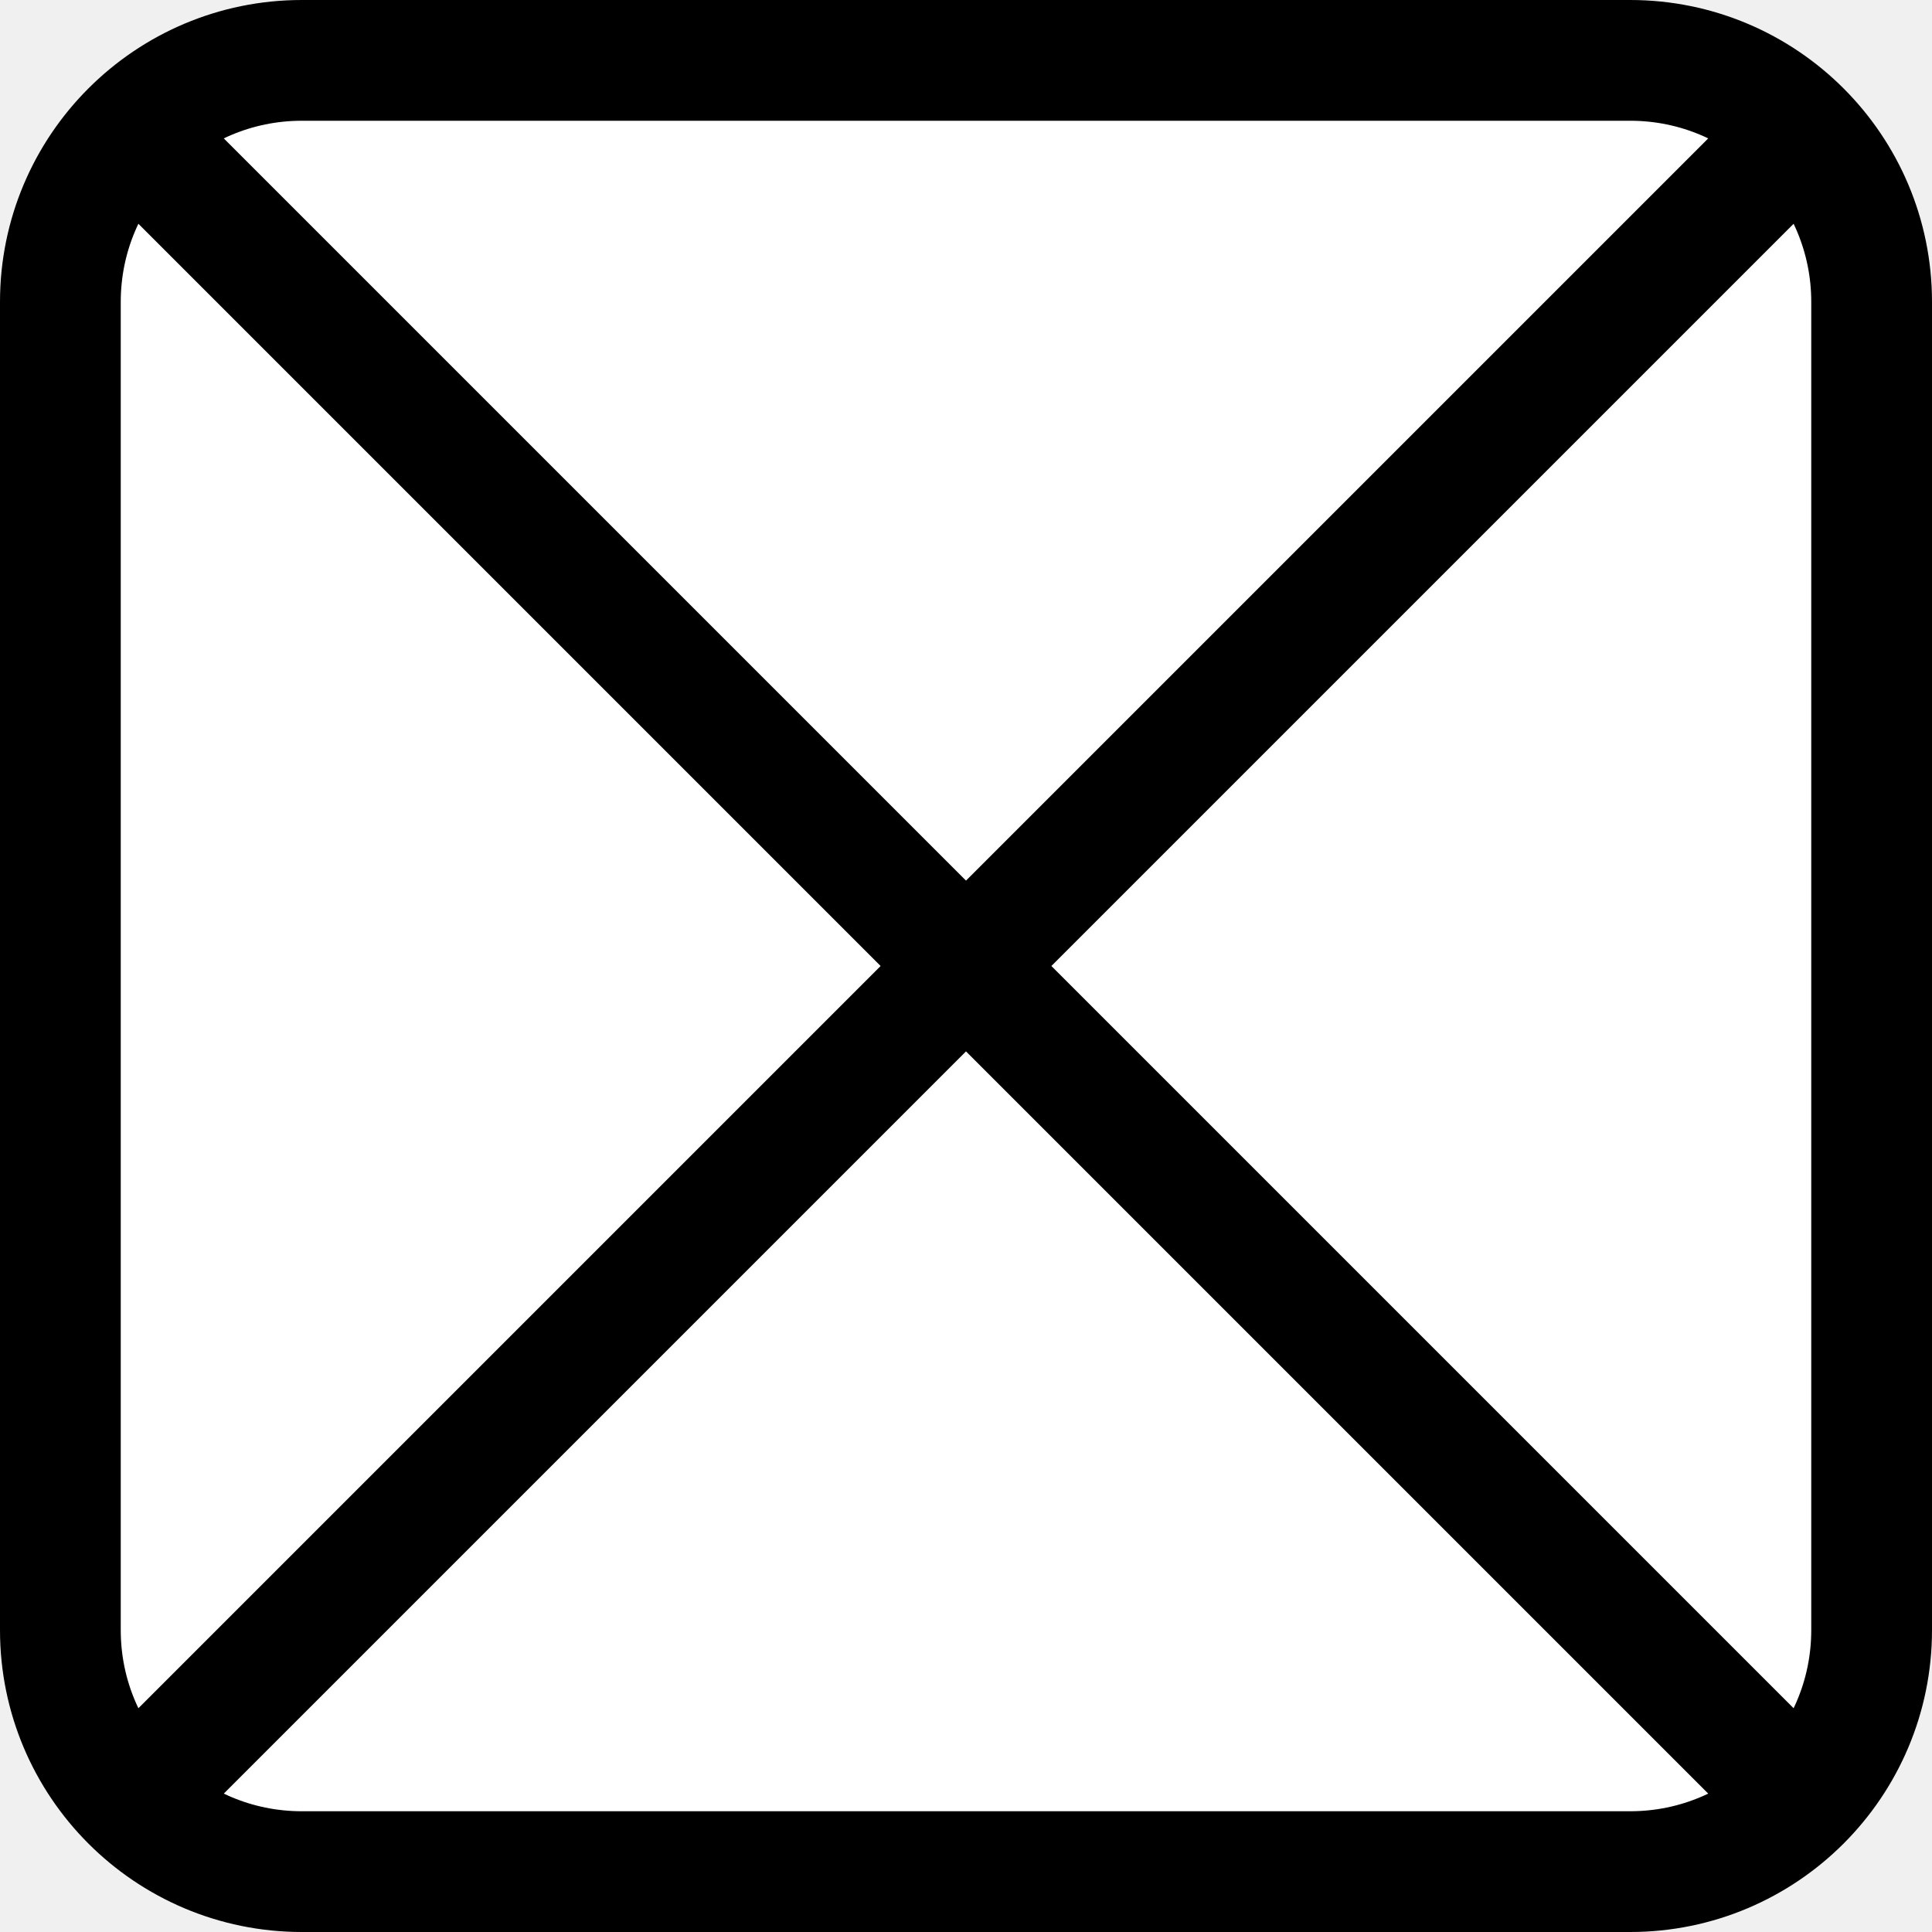
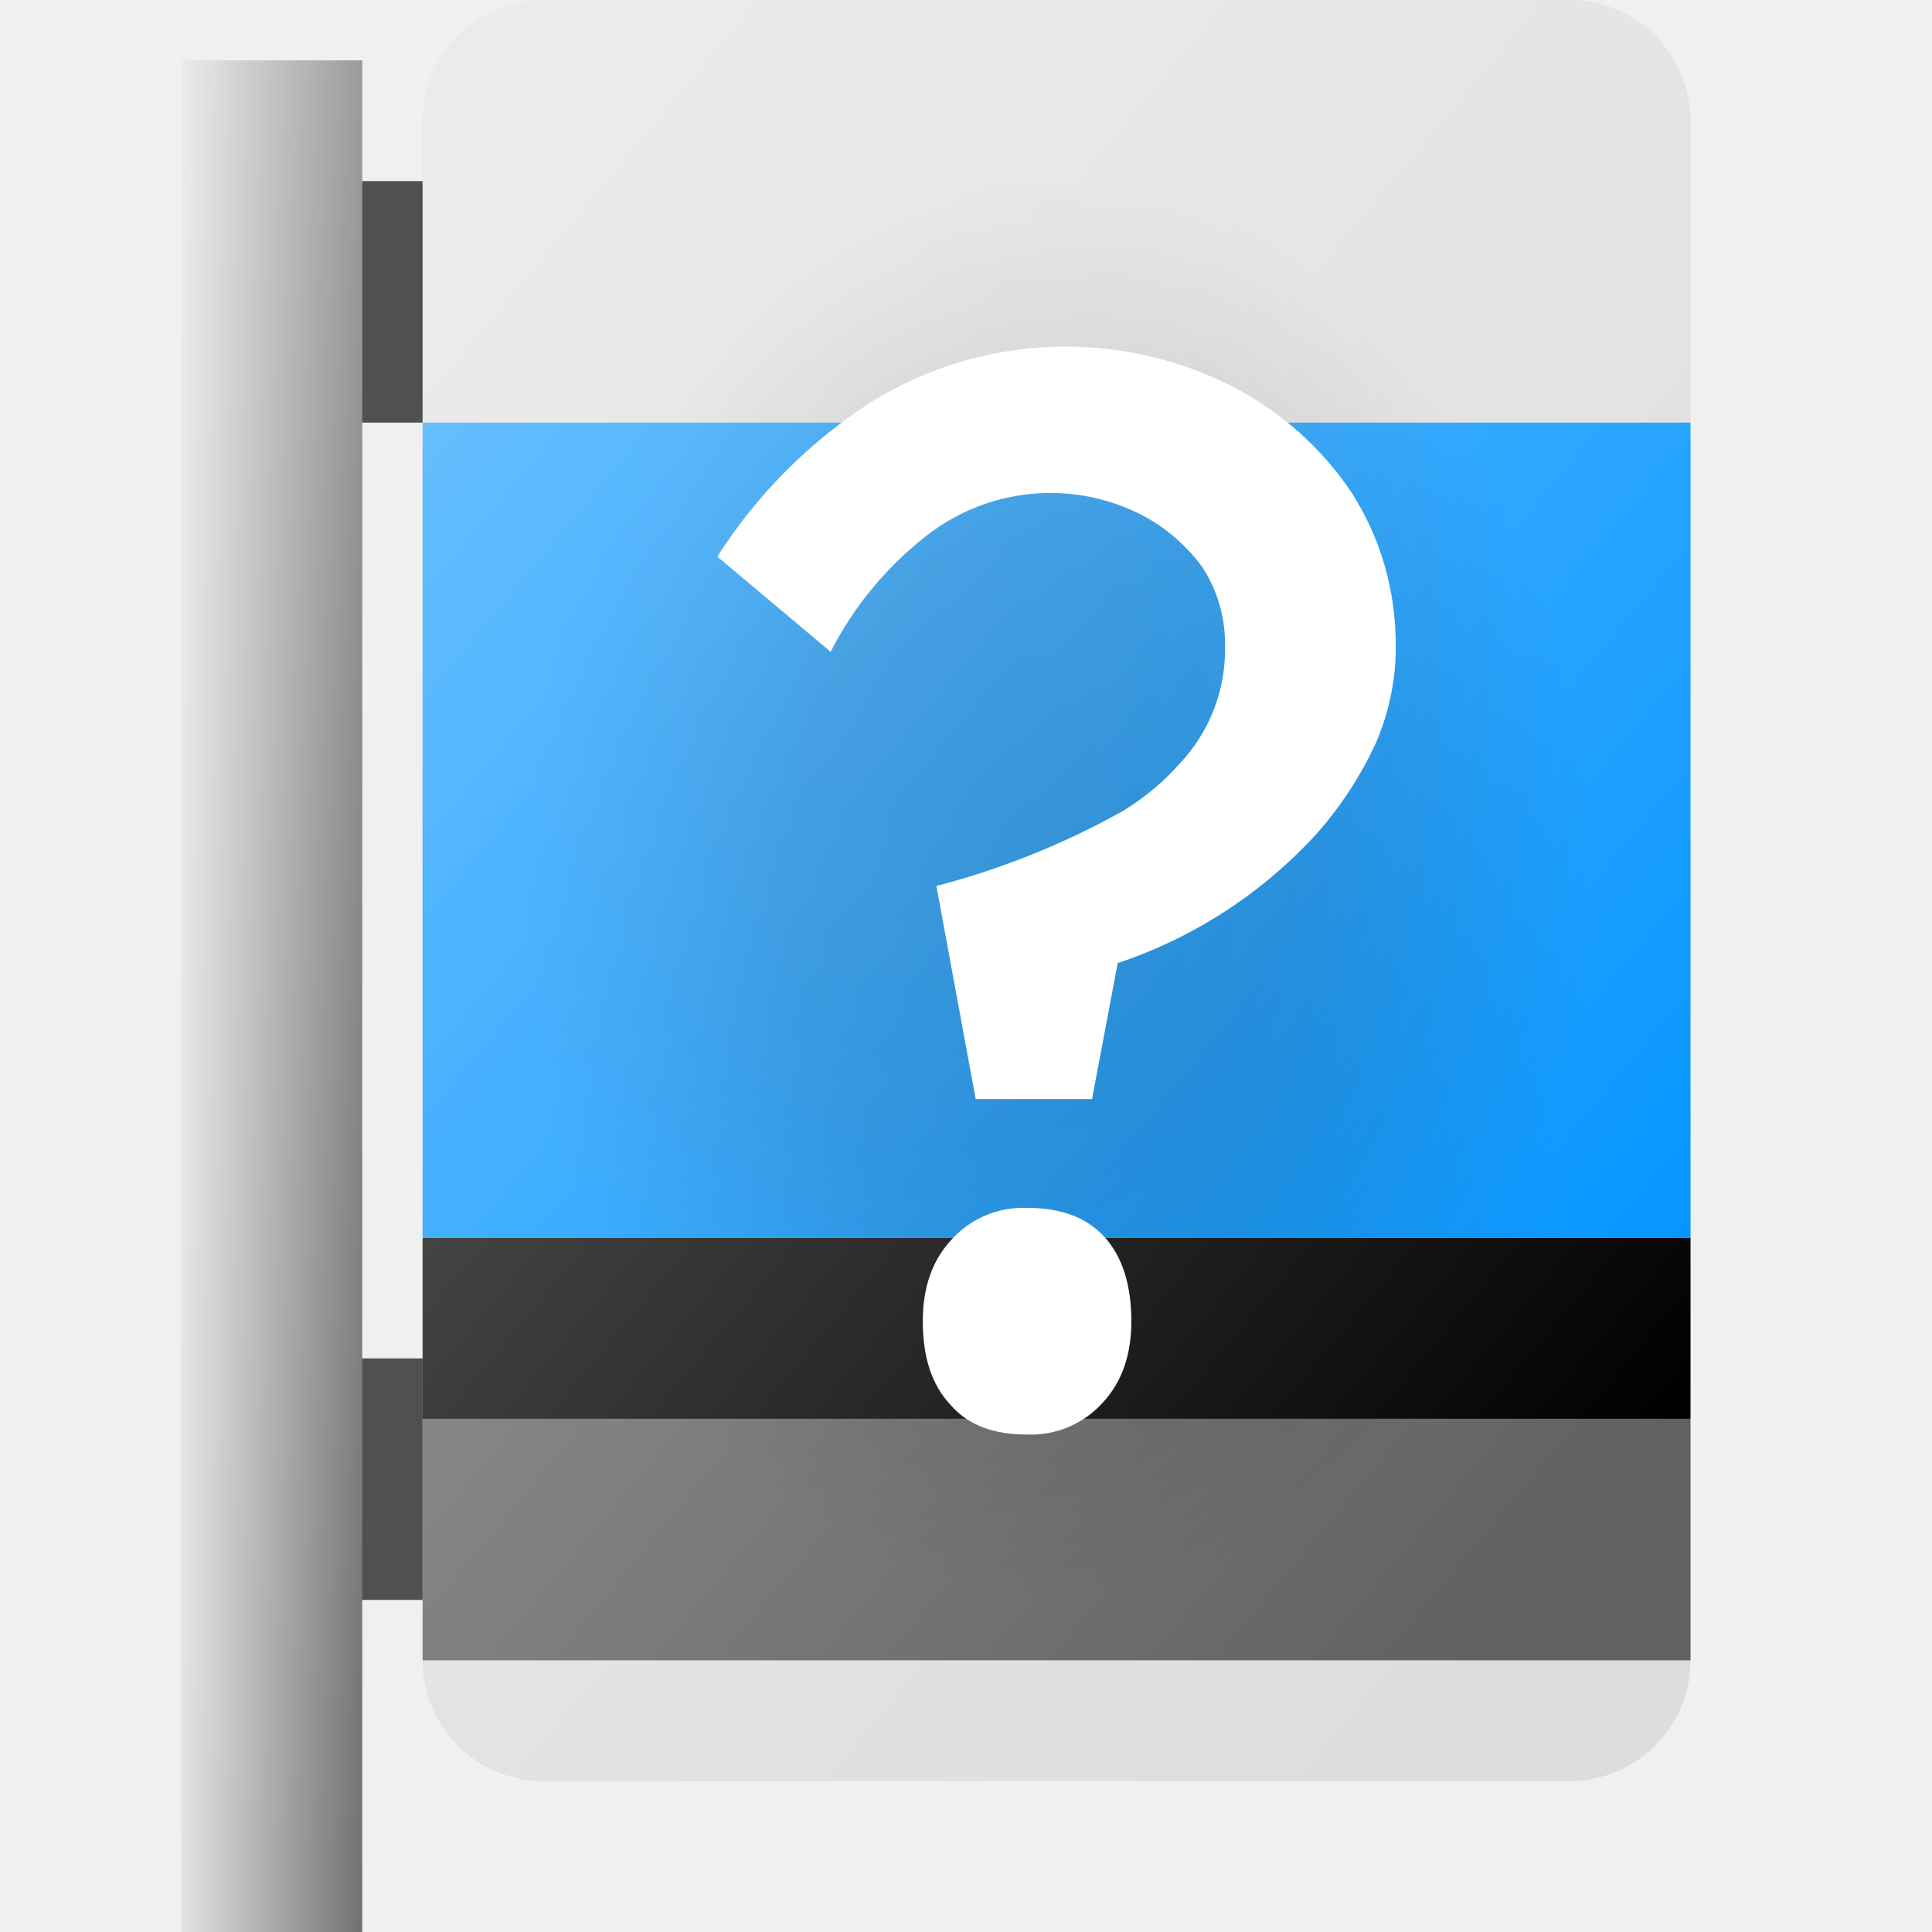
- <svg xmlns="http://www.w3.org/2000/svg" width="16" height="16">
-   <rect width="15" height="15" x=".5" y=".5" fill="#fff" stroke="#000" rx="2" ry="2" />
-   <path stroke="#000" d="m1 1 14 14m0-14L1 15" />
+ <svg xmlns="http://www.w3.org/2000/svg" xml:space="preserve" style="fill-rule:evenodd;clip-rule:evenodd;stroke-linejoin:round;stroke-miterlimit:2" viewBox="0 0 64 64">
+   <path d="M7 12h5v28H7z" style="fill:#505050" transform="matrix(1.2 0 0 .28571 1.6 2.571)" />
+   <path d="M7 12h5v28H7z" style="fill:#505050" transform="matrix(1.2 0 0 .28571 1.6 41.571)" />
+   <path d="M7 12h5v28H7z" style="fill:url(#a)" transform="matrix(1.2 0 0 2.21429 -2.4 -24.571)" />
+   <path d="M7 12h5v28H7z" style="fill:url(#b)" transform="matrix(1.2 0 0 2.21429 -2.4 -24.571)" />
+   <path d="M56 9.254v41.492C56 52.542 54.165 54 51.905 54h-34.81C14.835 54 13 52.542 13 50.746V9.254C13 7.458 14.835 6 17.095 6h34.81C54.165 6 56 7.458 56 9.254Z" style="fill:#ddd" transform="matrix(.97674 0 0 1.22917 1.302 -7.375)" />
+   <path d="M14 41h42v6H14z" />
+   <path d="M16 32h42v18H16z" style="fill:#616161" transform="matrix(1 0 0 .44444 -2 32.778)" />
+   <path d="M16 4h42v28H16z" style="fill:#0093ff" transform="matrix(1 0 0 .96429 -2 10.143)" />
+   <ellipse cx="36" cy="28" rx="8.101" ry="14" style="fill:url(#c)" transform="matrix(2.18323 0 0 1.69007 -43.596 -17.822)" />
+   <path d="M.193-.211.167-.352a.523.523 0 0 0 .124-.05.164.164 0 0 0 .037-.031.11.11 0 0 0 .03-.078.093.093 0 0 0-.015-.052A.117.117 0 0 0 .3-.599a.133.133 0 0 0-.138.014.23.23 0 0 0-.065.078L.022-.57a.337.337 0 0 1 .103-.103.244.244 0 0 1 .237-.01c.033.017.06.041.08.071.019.03.029.064.029.101a.16.16 0 0 1-.013.064.246.246 0 0 1-.039.06.312.312 0 0 1-.132.086l-.017.09H.193Zm-.035.147c0-.022.006-.04.019-.054a.064.064 0 0 1 .05-.021c.022 0 .039.006.051.019.012.013.018.032.018.056 0 .022-.006.04-.019.054a.064.064 0 0 1-.05.021C.205.011.188.005.176-.009.164-.022.158-.04.158-.064Z" style="fill:#fff;fill-rule:nonzero" transform="translate(22.66 46.97)scale(50.057)" />
+   <path d="M56 9.254v41.492C56 52.542 54.165 54 51.905 54h-34.81C14.835 54 13 52.542 13 50.746V9.254C13 7.458 14.835 6 17.095 6h34.81C54.165 6 56 7.458 56 9.254Z" style="fill:url(#d)" transform="matrix(.97674 0 0 1.22917 1.302 -7.375)" />
+   <defs>
+     <linearGradient id="a" x1="0" x2="1" y1="0" y2="0" gradientTransform="matrix(5 0 0 28 7 26)" gradientUnits="userSpaceOnUse">
+       <stop offset="0" style="stop-color:#e3e3e3;stop-opacity:1" />
+       <stop offset="1" style="stop-color:#717171;stop-opacity:1" />
+     </linearGradient>
+     <linearGradient id="b" x1="0" x2="1" y1="0" y2="0" gradientTransform="matrix(5 28 -533.889 28 7 12)" gradientUnits="userSpaceOnUse">
+       <stop offset="0" style="stop-color:white;stop-opacity:.3" />
+       <stop offset="1" style="stop-color:white;stop-opacity:0" />
+     </linearGradient>
+     <linearGradient id="d" x1="0" x2="1" y1="0" y2="0" gradientTransform="matrix(43 28.4746 -50.3373 48 13 15.763)" gradientUnits="userSpaceOnUse">
+       <stop offset="0" style="stop-color:white;stop-opacity:.4" />
+       <stop offset="1" style="stop-color:white;stop-opacity:0" />
+     </linearGradient>
+     <radialGradient id="c" cx="0" cy="0" r="1" gradientTransform="matrix(8.10139 0 0 14 36 28)" gradientUnits="userSpaceOnUse">
+       <stop offset="0" style="stop-color:black;stop-opacity:.2" />
+       <stop offset=".5" style="stop-color:black;stop-opacity:.15" />
+       <stop offset="1" style="stop-color:black;stop-opacity:0" />
+     </radialGradient>
+   </defs>
</svg>
